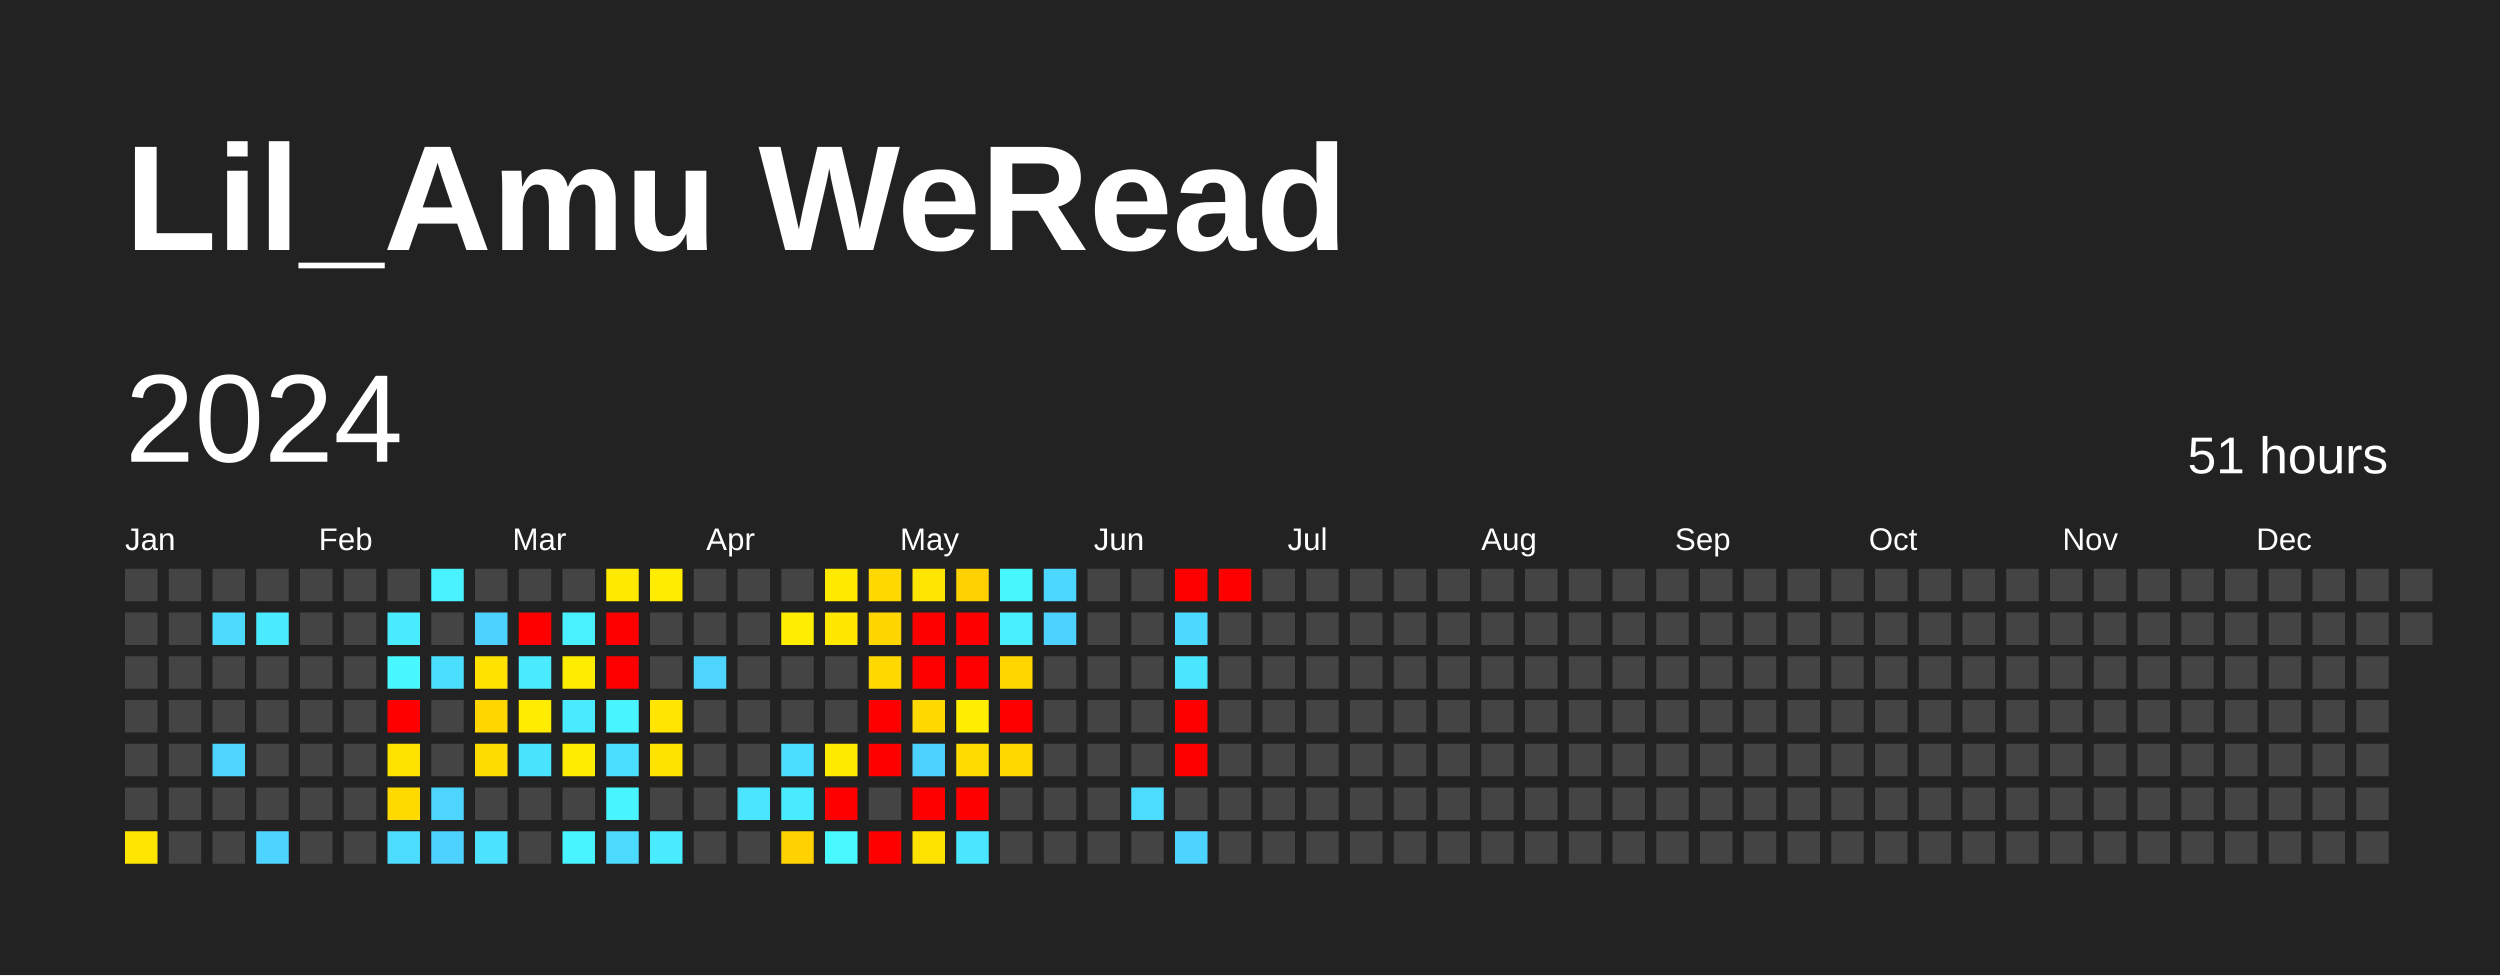
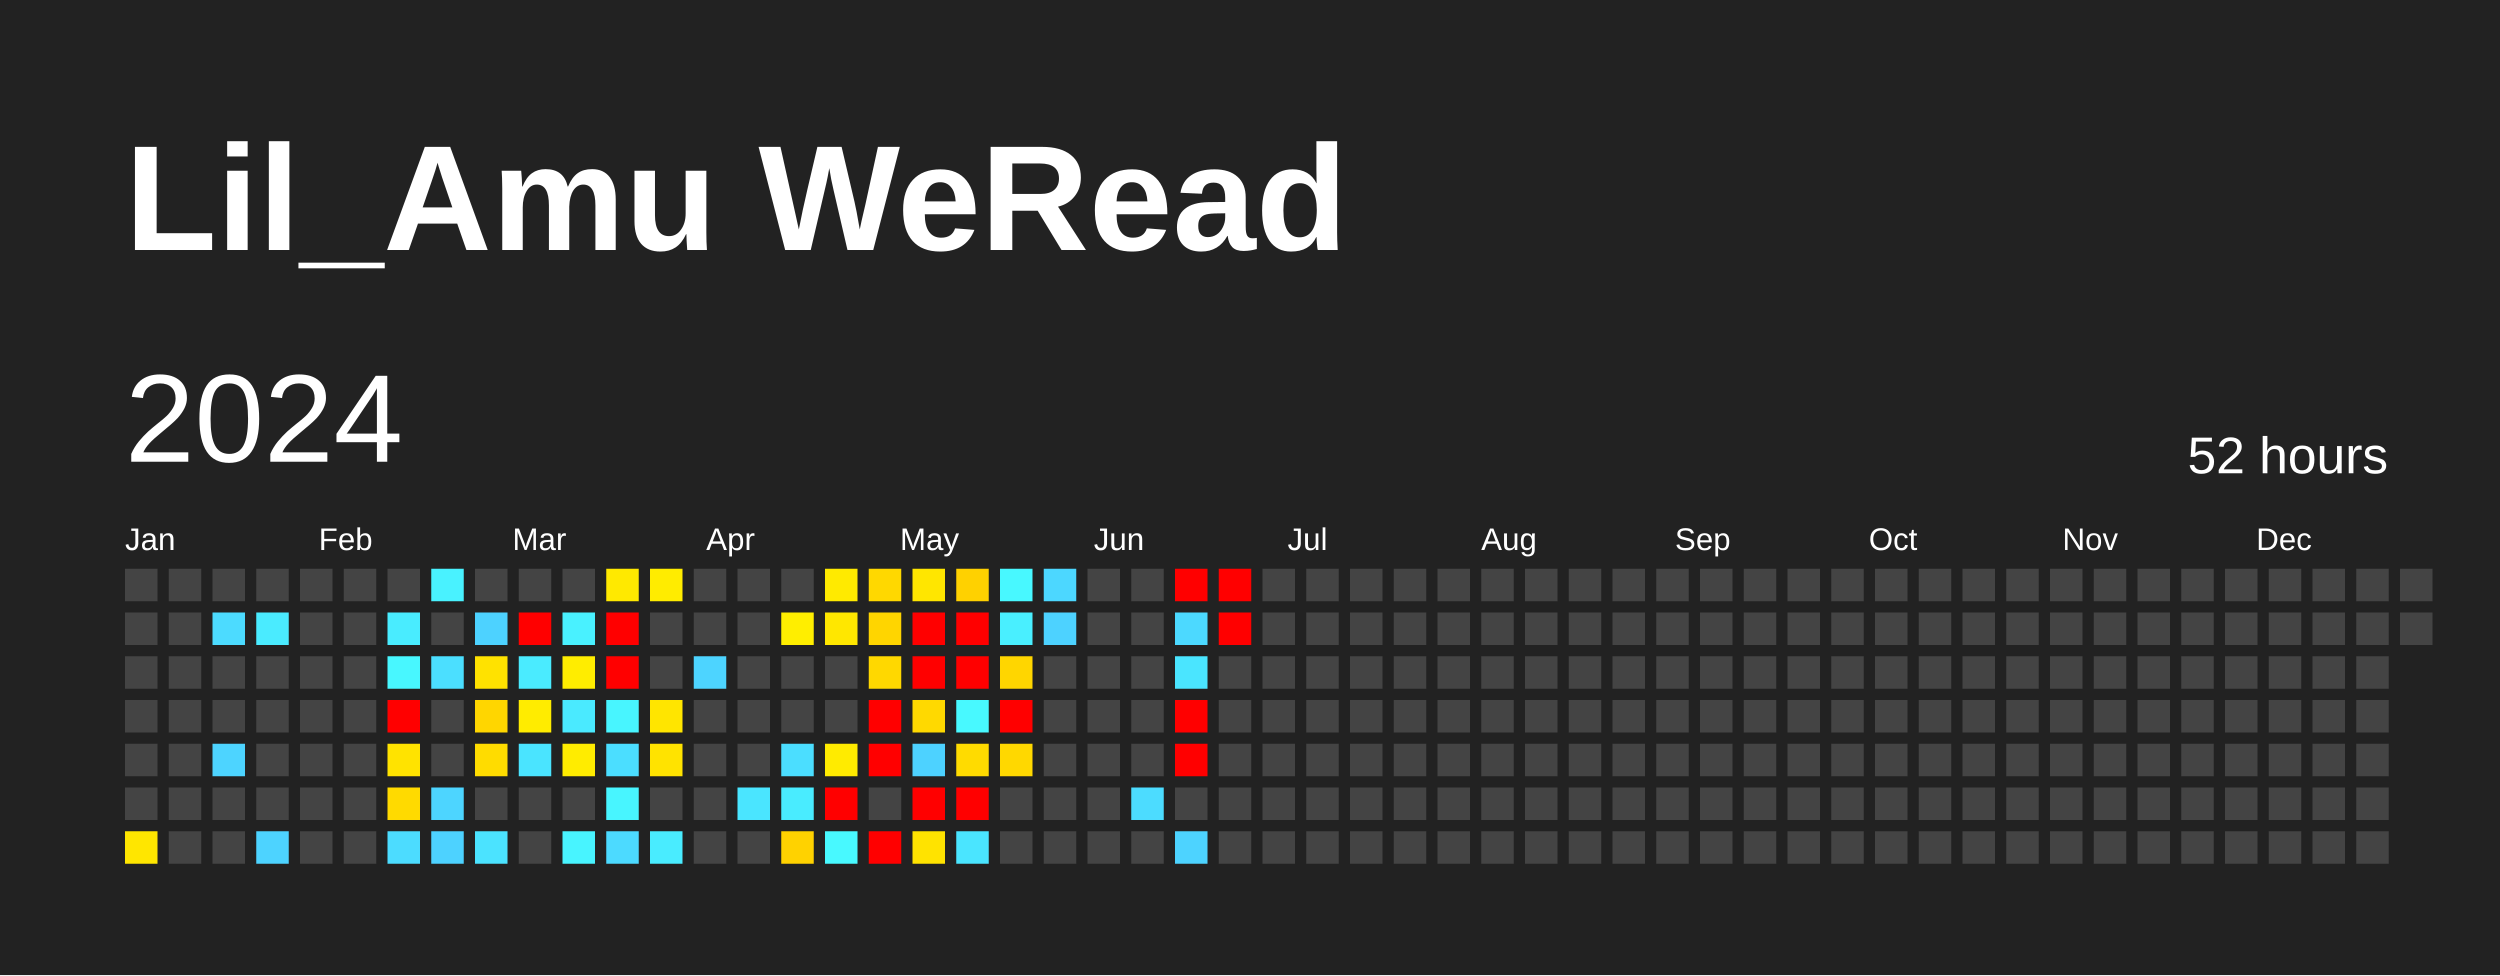
<svg xmlns="http://www.w3.org/2000/svg" baseProfile="full" height="78mm" version="1.1" viewBox="0,0,200,78" width="200mm">
  <defs />
  <rect fill="#222222" height="78" width="200" x="0" y="0" />
  <text fill="#FFFFFF" style="font-size:12px; font-family:Arial; font-weight:bold;" x="10" y="20">Lil_Amu WeRead</text>
  <text dominant-baseline="hanging" fill="#FFFFFF" style="font-size:10.0px; font-family:Arial;" x="10" y="30">2024</text>
-   <text dominant-baseline="hanging" fill="#FFFFFF" style="font-size:4.125px; font-family:Arial;" x="175" y="35">51 hours</text>
+   <text dominant-baseline="hanging" fill="#FFFFFF" style="font-size:4.125px; font-family:Arial;" x="175" y="35">52 hours</text>
  <text fill="#FFFFFF" style="font-size:2.5px; font-family:Arial" x="10.0" y="44">Jan</text>
  <text fill="#FFFFFF" style="font-size:2.5px; font-family:Arial" x="25.5" y="44">Feb</text>
  <text fill="#FFFFFF" style="font-size:2.5px; font-family:Arial" x="41.0" y="44">Mar</text>
  <text fill="#FFFFFF" style="font-size:2.5px; font-family:Arial" x="56.5" y="44">Apr</text>
  <text fill="#FFFFFF" style="font-size:2.5px; font-family:Arial" x="72.0" y="44">May</text>
  <text fill="#FFFFFF" style="font-size:2.5px; font-family:Arial" x="87.5" y="44">Jun</text>
  <text fill="#FFFFFF" style="font-size:2.5px; font-family:Arial" x="103.0" y="44">Jul</text>
  <text fill="#FFFFFF" style="font-size:2.5px; font-family:Arial" x="118.5" y="44">Aug</text>
  <text fill="#FFFFFF" style="font-size:2.5px; font-family:Arial" x="134.0" y="44">Sep</text>
  <text fill="#FFFFFF" style="font-size:2.5px; font-family:Arial" x="149.5" y="44">Oct</text>
  <text fill="#FFFFFF" style="font-size:2.5px; font-family:Arial" x="165.0" y="44">Nov</text>
  <text fill="#FFFFFF" style="font-size:2.5px; font-family:Arial" x="180.5" y="44">Dec</text>
  <rect fill="#444444" height="2.6" width="2.6" x="10.0" y="45.5" />
  <rect fill="#444444" height="2.6" width="2.6" x="10.0" y="49.0" />
  <rect fill="#444444" height="2.6" width="2.6" x="10.0" y="52.5" />
  <rect fill="#444444" height="2.6" width="2.6" x="10.0" y="56.0" />
  <rect fill="#444444" height="2.6" width="2.6" x="10.0" y="59.5" />
  <rect fill="#444444" height="2.6" width="2.6" x="10.0" y="63.0" />
  <rect fill="#ffe600" height="2.6" width="2.6" x="10.0" y="66.5" />
  <rect fill="#444444" height="2.6" width="2.6" x="13.5" y="45.5" />
  <rect fill="#444444" height="2.6" width="2.6" x="13.5" y="49.0" />
  <rect fill="#444444" height="2.6" width="2.6" x="13.5" y="52.5" />
  <rect fill="#444444" height="2.6" width="2.6" x="13.5" y="56.0" />
  <rect fill="#444444" height="2.6" width="2.6" x="13.5" y="59.5" />
  <rect fill="#444444" height="2.6" width="2.6" x="13.5" y="63.0" />
  <rect fill="#444444" height="2.6" width="2.6" x="13.5" y="66.5" />
  <rect fill="#444444" height="2.6" width="2.6" x="17.0" y="45.5" />
  <rect fill="#4cdbff" height="2.6" width="2.6" x="17.0" y="49.0" />
  <rect fill="#444444" height="2.6" width="2.6" x="17.0" y="52.5" />
  <rect fill="#444444" height="2.6" width="2.6" x="17.0" y="56.0" />
  <rect fill="#4dd4ff" height="2.6" width="2.6" x="17.0" y="59.5" />
  <rect fill="#444444" height="2.6" width="2.6" x="17.0" y="63.0" />
  <rect fill="#444444" height="2.6" width="2.6" x="17.0" y="66.5" />
  <rect fill="#444444" height="2.6" width="2.6" x="20.5" y="45.5" />
  <rect fill="#4aebff" height="2.6" width="2.6" x="20.5" y="49.0" />
  <rect fill="#444444" height="2.6" width="2.6" x="20.5" y="52.5" />
  <rect fill="#444444" height="2.6" width="2.6" x="20.5" y="56.0" />
  <rect fill="#444444" height="2.6" width="2.6" x="20.5" y="59.5" />
  <rect fill="#444444" height="2.6" width="2.6" x="20.5" y="63.0" />
  <rect fill="#4dd3ff" height="2.6" width="2.6" x="20.5" y="66.5" />
  <rect fill="#444444" height="2.6" width="2.6" x="24.0" y="45.5" />
  <rect fill="#444444" height="2.6" width="2.6" x="24.0" y="49.0" />
  <rect fill="#444444" height="2.6" width="2.6" x="24.0" y="52.5" />
  <rect fill="#444444" height="2.6" width="2.6" x="24.0" y="56.0" />
  <rect fill="#444444" height="2.6" width="2.6" x="24.0" y="59.5" />
  <rect fill="#444444" height="2.6" width="2.6" x="24.0" y="63.0" />
  <rect fill="#444444" height="2.6" width="2.6" x="24.0" y="66.5" />
  <rect fill="#444444" height="2.6" width="2.6" x="27.5" y="45.5" />
  <rect fill="#444444" height="2.6" width="2.6" x="27.5" y="49.0" />
  <rect fill="#444444" height="2.6" width="2.6" x="27.5" y="52.5" />
  <rect fill="#444444" height="2.6" width="2.6" x="27.5" y="56.0" />
  <rect fill="#444444" height="2.6" width="2.6" x="27.5" y="59.5" />
  <rect fill="#444444" height="2.6" width="2.6" x="27.5" y="63.0" />
  <rect fill="#444444" height="2.6" width="2.6" x="27.5" y="66.5" />
  <rect fill="#444444" height="2.6" width="2.6" x="31.0" y="45.5" />
  <rect fill="#49ecff" height="2.6" width="2.6" x="31.0" y="49.0" />
  <rect fill="#48f7ff" height="2.6" width="2.6" x="31.0" y="52.5" />
  <rect fill="red" height="2.6" width="2.6" x="31.0" y="56.0" />
  <rect fill="#ffe300" height="2.6" width="2.6" x="31.0" y="59.5" />
  <rect fill="#ffda00" height="2.6" width="2.6" x="31.0" y="63.0" />
  <rect fill="#4cdcff" height="2.6" width="2.6" x="31.0" y="66.5" />
  <rect fill="#49f2ff" height="2.6" width="2.6" x="34.5" y="45.5" />
  <rect fill="#444444" height="2.6" width="2.6" x="34.5" y="49.0" />
  <rect fill="#4bdfff" height="2.6" width="2.6" x="34.5" y="52.5" />
  <rect fill="#444444" height="2.6" width="2.6" x="34.5" y="56.0" />
  <rect fill="#444444" height="2.6" width="2.6" x="34.5" y="59.5" />
  <rect fill="#4dd5ff" height="2.6" width="2.6" x="34.5" y="63.0" />
  <rect fill="#4dd2ff" height="2.6" width="2.6" x="34.5" y="66.5" />
  <rect fill="#444444" height="2.6" width="2.6" x="38.0" y="45.5" />
  <rect fill="#4dd2ff" height="2.6" width="2.6" x="38.0" y="49.0" />
  <rect fill="#ffe200" height="2.6" width="2.6" x="38.0" y="52.5" />
  <rect fill="#ffd600" height="2.6" width="2.6" x="38.0" y="56.0" />
  <rect fill="#ffdc00" height="2.6" width="2.6" x="38.0" y="59.5" />
  <rect fill="#444444" height="2.6" width="2.6" x="38.0" y="63.0" />
  <rect fill="#4be3ff" height="2.6" width="2.6" x="38.0" y="66.5" />
  <rect fill="#444444" height="2.6" width="2.6" x="41.5" y="45.5" />
  <rect fill="red" height="2.6" width="2.6" x="41.5" y="49.0" />
  <rect fill="#4aebff" height="2.6" width="2.6" x="41.5" y="52.5" />
  <rect fill="#ffec00" height="2.6" width="2.6" x="41.5" y="56.0" />
  <rect fill="#4ae4ff" height="2.6" width="2.6" x="41.5" y="59.5" />
  <rect fill="#444444" height="2.6" width="2.6" x="41.5" y="63.0" />
  <rect fill="#444444" height="2.6" width="2.6" x="41.5" y="66.5" />
  <rect fill="#444444" height="2.6" width="2.6" x="45.0" y="45.5" />
  <rect fill="#49f1ff" height="2.6" width="2.6" x="45.0" y="49.0" />
  <rect fill="#ffed00" height="2.6" width="2.6" x="45.0" y="52.5" />
  <rect fill="#4aeaff" height="2.6" width="2.6" x="45.0" y="56.0" />
  <rect fill="#ffec00" height="2.6" width="2.6" x="45.0" y="59.5" />
  <rect fill="#444444" height="2.6" width="2.6" x="45.0" y="63.0" />
  <rect fill="#48f4ff" height="2.6" width="2.6" x="45.0" y="66.5" />
  <rect fill="#ffe900" height="2.6" width="2.6" x="48.5" y="45.5" />
  <rect fill="red" height="2.6" width="2.6" x="48.5" y="49.0" />
  <rect fill="red" height="2.6" width="2.6" x="48.5" y="52.5" />
  <rect fill="#48f5ff" height="2.6" width="2.6" x="48.5" y="56.0" />
  <rect fill="#4bdeff" height="2.6" width="2.6" x="48.5" y="59.5" />
  <rect fill="#48f5ff" height="2.6" width="2.6" x="48.5" y="63.0" />
  <rect fill="#4cdaff" height="2.6" width="2.6" x="48.5" y="66.5" />
  <rect fill="#ffec00" height="2.6" width="2.6" x="52.0" y="45.5" />
  <rect fill="#444444" height="2.6" width="2.6" x="52.0" y="49.0" />
  <rect fill="#444444" height="2.6" width="2.6" x="52.0" y="52.5" />
  <rect fill="#ffe500" height="2.6" width="2.6" x="52.0" y="56.0" />
  <rect fill="#ffe300" height="2.6" width="2.6" x="52.0" y="59.5" />
  <rect fill="#444444" height="2.6" width="2.6" x="52.0" y="63.0" />
  <rect fill="#49ecff" height="2.6" width="2.6" x="52.0" y="66.5" />
  <rect fill="#444444" height="2.6" width="2.6" x="55.5" y="45.5" />
  <rect fill="#444444" height="2.6" width="2.6" x="55.5" y="49.0" />
  <rect fill="#4dd4ff" height="2.6" width="2.6" x="55.5" y="52.5" />
  <rect fill="#444444" height="2.6" width="2.6" x="55.5" y="56.0" />
  <rect fill="#444444" height="2.6" width="2.6" x="55.5" y="59.5" />
  <rect fill="#444444" height="2.6" width="2.6" x="55.5" y="63.0" />
  <rect fill="#444444" height="2.6" width="2.6" x="55.5" y="66.5" />
  <rect fill="#444444" height="2.6" width="2.6" x="59.0" y="45.5" />
  <rect fill="#444444" height="2.6" width="2.6" x="59.0" y="49.0" />
  <rect fill="#444444" height="2.6" width="2.6" x="59.0" y="52.5" />
  <rect fill="#444444" height="2.6" width="2.6" x="59.0" y="56.0" />
  <rect fill="#444444" height="2.6" width="2.6" x="59.0" y="59.5" />
  <rect fill="#4ae5ff" height="2.6" width="2.6" x="59.0" y="63.0" />
  <rect fill="#444444" height="2.6" width="2.6" x="59.0" y="66.5" />
  <rect fill="#444444" height="2.6" width="2.6" x="62.5" y="45.5" />
  <rect fill="#ffee00" height="2.6" width="2.6" x="62.5" y="49.0" />
  <rect fill="#444444" height="2.6" width="2.6" x="62.5" y="52.5" />
  <rect fill="#444444" height="2.6" width="2.6" x="62.5" y="56.0" />
  <rect fill="#4bdeff" height="2.6" width="2.6" x="62.5" y="59.5" />
  <rect fill="#49ecff" height="2.6" width="2.6" x="62.5" y="63.0" />
  <rect fill="#ffd200" height="2.6" width="2.6" x="62.5" y="66.5" />
  <rect fill="#ffea00" height="2.6" width="2.6" x="66.0" y="45.5" />
  <rect fill="#ffe700" height="2.6" width="2.6" x="66.0" y="49.0" />
  <rect fill="#444444" height="2.6" width="2.6" x="66.0" y="52.5" />
  <rect fill="#444444" height="2.6" width="2.6" x="66.0" y="56.0" />
  <rect fill="#ffeb00" height="2.6" width="2.6" x="66.0" y="59.5" />
  <rect fill="red" height="2.6" width="2.6" x="66.0" y="63.0" />
  <rect fill="#48f9ff" height="2.6" width="2.6" x="66.0" y="66.5" />
  <rect fill="#ffd800" height="2.6" width="2.6" x="69.5" y="45.5" />
  <rect fill="#ffd500" height="2.6" width="2.6" x="69.5" y="49.0" />
  <rect fill="#ffd800" height="2.6" width="2.6" x="69.5" y="52.5" />
  <rect fill="red" height="2.6" width="2.6" x="69.5" y="56.0" />
  <rect fill="red" height="2.6" width="2.6" x="69.5" y="59.5" />
  <rect fill="#444444" height="2.6" width="2.6" x="69.5" y="63.0" />
  <rect fill="red" height="2.6" width="2.6" x="69.5" y="66.5" />
  <rect fill="#ffe600" height="2.6" width="2.6" x="73.0" y="45.5" />
  <rect fill="red" height="2.6" width="2.6" x="73.0" y="49.0" />
  <rect fill="red" height="2.6" width="2.6" x="73.0" y="52.5" />
  <rect fill="#ffd900" height="2.6" width="2.6" x="73.0" y="56.0" />
  <rect fill="#4dd2ff" height="2.6" width="2.6" x="73.0" y="59.5" />
  <rect fill="red" height="2.6" width="2.6" x="73.0" y="63.0" />
  <rect fill="#ffe300" height="2.6" width="2.6" x="73.0" y="66.5" />
  <rect fill="#ffd100" height="2.6" width="2.6" x="76.5" y="45.5" />
  <rect fill="red" height="2.6" width="2.6" x="76.5" y="49.0" />
  <rect fill="red" height="2.6" width="2.6" x="76.5" y="52.5" />
-   <rect fill="#ffee00" height="2.6" width="2.6" x="76.5" y="56.0" />
+   <rect fill="#48f9ff" height="2.6" width="2.6" x="76.5" y="56.0" />
  <rect fill="#ffdb00" height="2.6" width="2.6" x="76.5" y="59.5" />
  <rect fill="red" height="2.6" width="2.6" x="76.5" y="63.0" />
  <rect fill="#4ae5ff" height="2.6" width="2.6" x="76.5" y="66.5" />
  <rect fill="#48f8ff" height="2.6" width="2.6" x="80.0" y="45.5" />
  <rect fill="#49efff" height="2.6" width="2.6" x="80.0" y="49.0" />
  <rect fill="#ffd600" height="2.6" width="2.6" x="80.0" y="52.5" />
  <rect fill="red" height="2.6" width="2.6" x="80.0" y="56.0" />
  <rect fill="#ffd800" height="2.6" width="2.6" x="80.0" y="59.5" />
  <rect fill="#444444" height="2.6" width="2.6" x="80.0" y="63.0" />
  <rect fill="#444444" height="2.6" width="2.6" x="80.0" y="66.5" />
  <rect fill="#4cd7ff" height="2.6" width="2.6" x="83.5" y="45.5" />
  <rect fill="#4dd2ff" height="2.6" width="2.6" x="83.5" y="49.0" />
  <rect fill="#444444" height="2.6" width="2.6" x="83.5" y="52.5" />
  <rect fill="#444444" height="2.6" width="2.6" x="83.5" y="56.0" />
  <rect fill="#444444" height="2.6" width="2.6" x="83.5" y="59.5" />
  <rect fill="#444444" height="2.6" width="2.6" x="83.5" y="63.0" />
  <rect fill="#444444" height="2.6" width="2.6" x="83.5" y="66.5" />
  <rect fill="#444444" height="2.6" width="2.6" x="87.0" y="45.5" />
  <rect fill="#444444" height="2.6" width="2.6" x="87.0" y="49.0" />
  <rect fill="#444444" height="2.6" width="2.6" x="87.0" y="52.5" />
  <rect fill="#444444" height="2.6" width="2.6" x="87.0" y="56.0" />
  <rect fill="#444444" height="2.6" width="2.6" x="87.0" y="59.5" />
  <rect fill="#444444" height="2.6" width="2.6" x="87.0" y="63.0" />
  <rect fill="#444444" height="2.6" width="2.6" x="87.0" y="66.5" />
  <rect fill="#444444" height="2.6" width="2.6" x="90.5" y="45.5" />
  <rect fill="#444444" height="2.6" width="2.6" x="90.5" y="49.0" />
  <rect fill="#444444" height="2.6" width="2.6" x="90.5" y="52.5" />
  <rect fill="#444444" height="2.6" width="2.6" x="90.5" y="56.0" />
  <rect fill="#444444" height="2.6" width="2.6" x="90.5" y="59.5" />
  <rect fill="#4cdcff" height="2.6" width="2.6" x="90.5" y="63.0" />
  <rect fill="#444444" height="2.6" width="2.6" x="90.5" y="66.5" />
  <rect fill="red" height="2.6" width="2.6" x="94.0" y="45.5" />
  <rect fill="#4cd9ff" height="2.6" width="2.6" x="94.0" y="49.0" />
  <rect fill="#4ae5ff" height="2.6" width="2.6" x="94.0" y="52.5" />
  <rect fill="red" height="2.6" width="2.6" x="94.0" y="56.0" />
  <rect fill="red" height="2.6" width="2.6" x="94.0" y="59.5" />
  <rect fill="#444444" height="2.6" width="2.6" x="94.0" y="63.0" />
  <rect fill="#4dd3ff" height="2.6" width="2.6" x="94.0" y="66.5" />
  <rect fill="red" height="2.6" width="2.6" x="97.5" y="45.5" />
-   <rect fill="#444444" height="2.6" width="2.6" x="97.5" y="49.0" />
+   <rect fill="red" height="2.6" width="2.6" x="97.5" y="49.0" />
  <rect fill="#444444" height="2.6" width="2.6" x="97.5" y="52.5" />
  <rect fill="#444444" height="2.6" width="2.6" x="97.5" y="56.0" />
  <rect fill="#444444" height="2.6" width="2.6" x="97.5" y="59.5" />
  <rect fill="#444444" height="2.6" width="2.6" x="97.5" y="63.0" />
  <rect fill="#444444" height="2.6" width="2.6" x="97.5" y="66.5" />
  <rect fill="#444444" height="2.6" width="2.6" x="101.0" y="45.5" />
  <rect fill="#444444" height="2.6" width="2.6" x="101.0" y="49.0" />
  <rect fill="#444444" height="2.6" width="2.6" x="101.0" y="52.5" />
  <rect fill="#444444" height="2.6" width="2.6" x="101.0" y="56.0" />
  <rect fill="#444444" height="2.6" width="2.6" x="101.0" y="59.5" />
  <rect fill="#444444" height="2.6" width="2.6" x="101.0" y="63.0" />
  <rect fill="#444444" height="2.6" width="2.6" x="101.0" y="66.5" />
  <rect fill="#444444" height="2.6" width="2.6" x="104.5" y="45.5" />
  <rect fill="#444444" height="2.6" width="2.6" x="104.5" y="49.0" />
  <rect fill="#444444" height="2.6" width="2.6" x="104.5" y="52.5" />
  <rect fill="#444444" height="2.6" width="2.6" x="104.5" y="56.0" />
  <rect fill="#444444" height="2.6" width="2.6" x="104.5" y="59.5" />
  <rect fill="#444444" height="2.6" width="2.6" x="104.5" y="63.0" />
  <rect fill="#444444" height="2.6" width="2.6" x="104.5" y="66.5" />
  <rect fill="#444444" height="2.6" width="2.6" x="108.0" y="45.5" />
  <rect fill="#444444" height="2.6" width="2.6" x="108.0" y="49.0" />
  <rect fill="#444444" height="2.6" width="2.6" x="108.0" y="52.5" />
  <rect fill="#444444" height="2.6" width="2.6" x="108.0" y="56.0" />
  <rect fill="#444444" height="2.6" width="2.6" x="108.0" y="59.5" />
  <rect fill="#444444" height="2.6" width="2.6" x="108.0" y="63.0" />
  <rect fill="#444444" height="2.6" width="2.6" x="108.0" y="66.5" />
  <rect fill="#444444" height="2.6" width="2.6" x="111.5" y="45.5" />
  <rect fill="#444444" height="2.6" width="2.6" x="111.5" y="49.0" />
  <rect fill="#444444" height="2.6" width="2.6" x="111.5" y="52.5" />
  <rect fill="#444444" height="2.6" width="2.6" x="111.5" y="56.0" />
  <rect fill="#444444" height="2.6" width="2.6" x="111.5" y="59.5" />
  <rect fill="#444444" height="2.6" width="2.6" x="111.5" y="63.0" />
  <rect fill="#444444" height="2.6" width="2.6" x="111.5" y="66.5" />
  <rect fill="#444444" height="2.6" width="2.6" x="115.0" y="45.5" />
  <rect fill="#444444" height="2.6" width="2.6" x="115.0" y="49.0" />
  <rect fill="#444444" height="2.6" width="2.6" x="115.0" y="52.5" />
  <rect fill="#444444" height="2.6" width="2.6" x="115.0" y="56.0" />
  <rect fill="#444444" height="2.6" width="2.6" x="115.0" y="59.5" />
  <rect fill="#444444" height="2.6" width="2.6" x="115.0" y="63.0" />
  <rect fill="#444444" height="2.6" width="2.6" x="115.0" y="66.5" />
  <rect fill="#444444" height="2.6" width="2.6" x="118.5" y="45.5" />
  <rect fill="#444444" height="2.6" width="2.6" x="118.5" y="49.0" />
  <rect fill="#444444" height="2.6" width="2.6" x="118.5" y="52.5" />
  <rect fill="#444444" height="2.6" width="2.6" x="118.5" y="56.0" />
  <rect fill="#444444" height="2.6" width="2.6" x="118.5" y="59.5" />
  <rect fill="#444444" height="2.6" width="2.6" x="118.5" y="63.0" />
  <rect fill="#444444" height="2.6" width="2.6" x="118.5" y="66.5" />
  <rect fill="#444444" height="2.6" width="2.6" x="122.0" y="45.5" />
  <rect fill="#444444" height="2.6" width="2.6" x="122.0" y="49.0" />
  <rect fill="#444444" height="2.6" width="2.6" x="122.0" y="52.5" />
  <rect fill="#444444" height="2.6" width="2.6" x="122.0" y="56.0" />
  <rect fill="#444444" height="2.6" width="2.6" x="122.0" y="59.5" />
  <rect fill="#444444" height="2.6" width="2.6" x="122.0" y="63.0" />
  <rect fill="#444444" height="2.6" width="2.6" x="122.0" y="66.5" />
  <rect fill="#444444" height="2.6" width="2.6" x="125.5" y="45.5" />
  <rect fill="#444444" height="2.6" width="2.6" x="125.5" y="49.0" />
  <rect fill="#444444" height="2.6" width="2.6" x="125.5" y="52.5" />
  <rect fill="#444444" height="2.6" width="2.6" x="125.5" y="56.0" />
  <rect fill="#444444" height="2.6" width="2.6" x="125.5" y="59.5" />
  <rect fill="#444444" height="2.6" width="2.6" x="125.5" y="63.0" />
  <rect fill="#444444" height="2.6" width="2.6" x="125.5" y="66.5" />
  <rect fill="#444444" height="2.6" width="2.6" x="129.0" y="45.5" />
  <rect fill="#444444" height="2.6" width="2.6" x="129.0" y="49.0" />
  <rect fill="#444444" height="2.6" width="2.6" x="129.0" y="52.5" />
  <rect fill="#444444" height="2.6" width="2.6" x="129.0" y="56.0" />
  <rect fill="#444444" height="2.6" width="2.6" x="129.0" y="59.5" />
  <rect fill="#444444" height="2.6" width="2.6" x="129.0" y="63.0" />
  <rect fill="#444444" height="2.6" width="2.6" x="129.0" y="66.5" />
  <rect fill="#444444" height="2.6" width="2.6" x="132.5" y="45.5" />
  <rect fill="#444444" height="2.6" width="2.6" x="132.5" y="49.0" />
  <rect fill="#444444" height="2.6" width="2.6" x="132.5" y="52.5" />
  <rect fill="#444444" height="2.6" width="2.6" x="132.5" y="56.0" />
  <rect fill="#444444" height="2.6" width="2.6" x="132.5" y="59.5" />
  <rect fill="#444444" height="2.6" width="2.6" x="132.5" y="63.0" />
  <rect fill="#444444" height="2.6" width="2.6" x="132.5" y="66.5" />
  <rect fill="#444444" height="2.6" width="2.6" x="136.0" y="45.5" />
  <rect fill="#444444" height="2.6" width="2.6" x="136.0" y="49.0" />
  <rect fill="#444444" height="2.6" width="2.6" x="136.0" y="52.5" />
  <rect fill="#444444" height="2.6" width="2.6" x="136.0" y="56.0" />
  <rect fill="#444444" height="2.6" width="2.6" x="136.0" y="59.5" />
  <rect fill="#444444" height="2.6" width="2.6" x="136.0" y="63.0" />
  <rect fill="#444444" height="2.6" width="2.6" x="136.0" y="66.5" />
  <rect fill="#444444" height="2.6" width="2.6" x="139.5" y="45.5" />
  <rect fill="#444444" height="2.6" width="2.6" x="139.5" y="49.0" />
  <rect fill="#444444" height="2.6" width="2.6" x="139.5" y="52.5" />
  <rect fill="#444444" height="2.6" width="2.6" x="139.5" y="56.0" />
  <rect fill="#444444" height="2.6" width="2.6" x="139.5" y="59.5" />
  <rect fill="#444444" height="2.6" width="2.6" x="139.5" y="63.0" />
  <rect fill="#444444" height="2.6" width="2.6" x="139.5" y="66.5" />
  <rect fill="#444444" height="2.6" width="2.6" x="143.0" y="45.5" />
  <rect fill="#444444" height="2.6" width="2.6" x="143.0" y="49.0" />
  <rect fill="#444444" height="2.6" width="2.6" x="143.0" y="52.5" />
  <rect fill="#444444" height="2.6" width="2.6" x="143.0" y="56.0" />
  <rect fill="#444444" height="2.6" width="2.6" x="143.0" y="59.5" />
  <rect fill="#444444" height="2.6" width="2.6" x="143.0" y="63.0" />
  <rect fill="#444444" height="2.6" width="2.6" x="143.0" y="66.5" />
  <rect fill="#444444" height="2.6" width="2.6" x="146.5" y="45.5" />
  <rect fill="#444444" height="2.6" width="2.6" x="146.5" y="49.0" />
  <rect fill="#444444" height="2.6" width="2.6" x="146.5" y="52.5" />
  <rect fill="#444444" height="2.6" width="2.6" x="146.5" y="56.0" />
  <rect fill="#444444" height="2.6" width="2.6" x="146.5" y="59.5" />
  <rect fill="#444444" height="2.6" width="2.6" x="146.5" y="63.0" />
  <rect fill="#444444" height="2.6" width="2.6" x="146.5" y="66.5" />
  <rect fill="#444444" height="2.6" width="2.6" x="150.0" y="45.5" />
  <rect fill="#444444" height="2.6" width="2.6" x="150.0" y="49.0" />
  <rect fill="#444444" height="2.6" width="2.6" x="150.0" y="52.5" />
  <rect fill="#444444" height="2.6" width="2.6" x="150.0" y="56.0" />
  <rect fill="#444444" height="2.6" width="2.6" x="150.0" y="59.5" />
  <rect fill="#444444" height="2.6" width="2.6" x="150.0" y="63.0" />
  <rect fill="#444444" height="2.6" width="2.6" x="150.0" y="66.5" />
  <rect fill="#444444" height="2.6" width="2.6" x="153.5" y="45.5" />
  <rect fill="#444444" height="2.6" width="2.6" x="153.5" y="49.0" />
  <rect fill="#444444" height="2.6" width="2.6" x="153.5" y="52.5" />
  <rect fill="#444444" height="2.6" width="2.6" x="153.5" y="56.0" />
  <rect fill="#444444" height="2.6" width="2.6" x="153.5" y="59.5" />
  <rect fill="#444444" height="2.6" width="2.6" x="153.5" y="63.0" />
  <rect fill="#444444" height="2.6" width="2.6" x="153.5" y="66.5" />
  <rect fill="#444444" height="2.6" width="2.6" x="157.0" y="45.5" />
  <rect fill="#444444" height="2.6" width="2.6" x="157.0" y="49.0" />
  <rect fill="#444444" height="2.6" width="2.6" x="157.0" y="52.5" />
  <rect fill="#444444" height="2.6" width="2.6" x="157.0" y="56.0" />
  <rect fill="#444444" height="2.6" width="2.6" x="157.0" y="59.5" />
  <rect fill="#444444" height="2.6" width="2.6" x="157.0" y="63.0" />
  <rect fill="#444444" height="2.6" width="2.6" x="157.0" y="66.5" />
  <rect fill="#444444" height="2.6" width="2.6" x="160.5" y="45.5" />
  <rect fill="#444444" height="2.6" width="2.6" x="160.5" y="49.0" />
  <rect fill="#444444" height="2.6" width="2.6" x="160.5" y="52.5" />
  <rect fill="#444444" height="2.6" width="2.6" x="160.5" y="56.0" />
  <rect fill="#444444" height="2.6" width="2.6" x="160.5" y="59.5" />
  <rect fill="#444444" height="2.6" width="2.6" x="160.5" y="63.0" />
  <rect fill="#444444" height="2.6" width="2.6" x="160.5" y="66.5" />
  <rect fill="#444444" height="2.6" width="2.6" x="164.0" y="45.5" />
  <rect fill="#444444" height="2.6" width="2.6" x="164.0" y="49.0" />
  <rect fill="#444444" height="2.6" width="2.6" x="164.0" y="52.5" />
  <rect fill="#444444" height="2.6" width="2.6" x="164.0" y="56.0" />
  <rect fill="#444444" height="2.6" width="2.6" x="164.0" y="59.5" />
  <rect fill="#444444" height="2.6" width="2.6" x="164.0" y="63.0" />
  <rect fill="#444444" height="2.6" width="2.6" x="164.0" y="66.5" />
  <rect fill="#444444" height="2.6" width="2.6" x="167.5" y="45.5" />
  <rect fill="#444444" height="2.6" width="2.6" x="167.5" y="49.0" />
  <rect fill="#444444" height="2.6" width="2.6" x="167.5" y="52.5" />
  <rect fill="#444444" height="2.6" width="2.6" x="167.5" y="56.0" />
  <rect fill="#444444" height="2.6" width="2.6" x="167.5" y="59.5" />
  <rect fill="#444444" height="2.6" width="2.6" x="167.5" y="63.0" />
  <rect fill="#444444" height="2.6" width="2.6" x="167.5" y="66.5" />
  <rect fill="#444444" height="2.6" width="2.6" x="171.0" y="45.5" />
  <rect fill="#444444" height="2.6" width="2.6" x="171.0" y="49.0" />
  <rect fill="#444444" height="2.6" width="2.6" x="171.0" y="52.5" />
  <rect fill="#444444" height="2.6" width="2.6" x="171.0" y="56.0" />
  <rect fill="#444444" height="2.6" width="2.6" x="171.0" y="59.5" />
  <rect fill="#444444" height="2.6" width="2.6" x="171.0" y="63.0" />
  <rect fill="#444444" height="2.6" width="2.6" x="171.0" y="66.5" />
  <rect fill="#444444" height="2.6" width="2.6" x="174.5" y="45.5" />
  <rect fill="#444444" height="2.6" width="2.6" x="174.5" y="49.0" />
  <rect fill="#444444" height="2.6" width="2.6" x="174.5" y="52.5" />
  <rect fill="#444444" height="2.6" width="2.6" x="174.5" y="56.0" />
  <rect fill="#444444" height="2.6" width="2.6" x="174.5" y="59.5" />
  <rect fill="#444444" height="2.6" width="2.6" x="174.5" y="63.0" />
  <rect fill="#444444" height="2.6" width="2.6" x="174.5" y="66.5" />
  <rect fill="#444444" height="2.6" width="2.6" x="178.0" y="45.5" />
  <rect fill="#444444" height="2.6" width="2.6" x="178.0" y="49.0" />
  <rect fill="#444444" height="2.6" width="2.6" x="178.0" y="52.5" />
  <rect fill="#444444" height="2.6" width="2.6" x="178.0" y="56.0" />
  <rect fill="#444444" height="2.6" width="2.6" x="178.0" y="59.5" />
  <rect fill="#444444" height="2.6" width="2.6" x="178.0" y="63.0" />
  <rect fill="#444444" height="2.6" width="2.6" x="178.0" y="66.5" />
  <rect fill="#444444" height="2.6" width="2.6" x="181.5" y="45.5" />
  <rect fill="#444444" height="2.6" width="2.6" x="181.5" y="49.0" />
  <rect fill="#444444" height="2.6" width="2.6" x="181.5" y="52.5" />
  <rect fill="#444444" height="2.6" width="2.6" x="181.5" y="56.0" />
  <rect fill="#444444" height="2.6" width="2.6" x="181.5" y="59.5" />
  <rect fill="#444444" height="2.6" width="2.6" x="181.5" y="63.0" />
  <rect fill="#444444" height="2.6" width="2.6" x="181.5" y="66.5" />
  <rect fill="#444444" height="2.6" width="2.6" x="185.0" y="45.5" />
  <rect fill="#444444" height="2.6" width="2.6" x="185.0" y="49.0" />
  <rect fill="#444444" height="2.6" width="2.6" x="185.0" y="52.5" />
  <rect fill="#444444" height="2.6" width="2.6" x="185.0" y="56.0" />
  <rect fill="#444444" height="2.6" width="2.6" x="185.0" y="59.5" />
  <rect fill="#444444" height="2.6" width="2.6" x="185.0" y="63.0" />
  <rect fill="#444444" height="2.6" width="2.6" x="185.0" y="66.5" />
  <rect fill="#444444" height="2.6" width="2.6" x="188.5" y="45.5" />
  <rect fill="#444444" height="2.6" width="2.6" x="188.5" y="49.0" />
  <rect fill="#444444" height="2.6" width="2.6" x="188.5" y="52.5" />
  <rect fill="#444444" height="2.6" width="2.6" x="188.5" y="56.0" />
  <rect fill="#444444" height="2.6" width="2.6" x="188.5" y="59.5" />
  <rect fill="#444444" height="2.6" width="2.6" x="188.5" y="63.0" />
  <rect fill="#444444" height="2.6" width="2.6" x="188.5" y="66.5" />
  <rect fill="#444444" height="2.6" width="2.6" x="192.0" y="45.5" />
  <rect fill="#444444" height="2.6" width="2.6" x="192.0" y="49.0" />
</svg>
